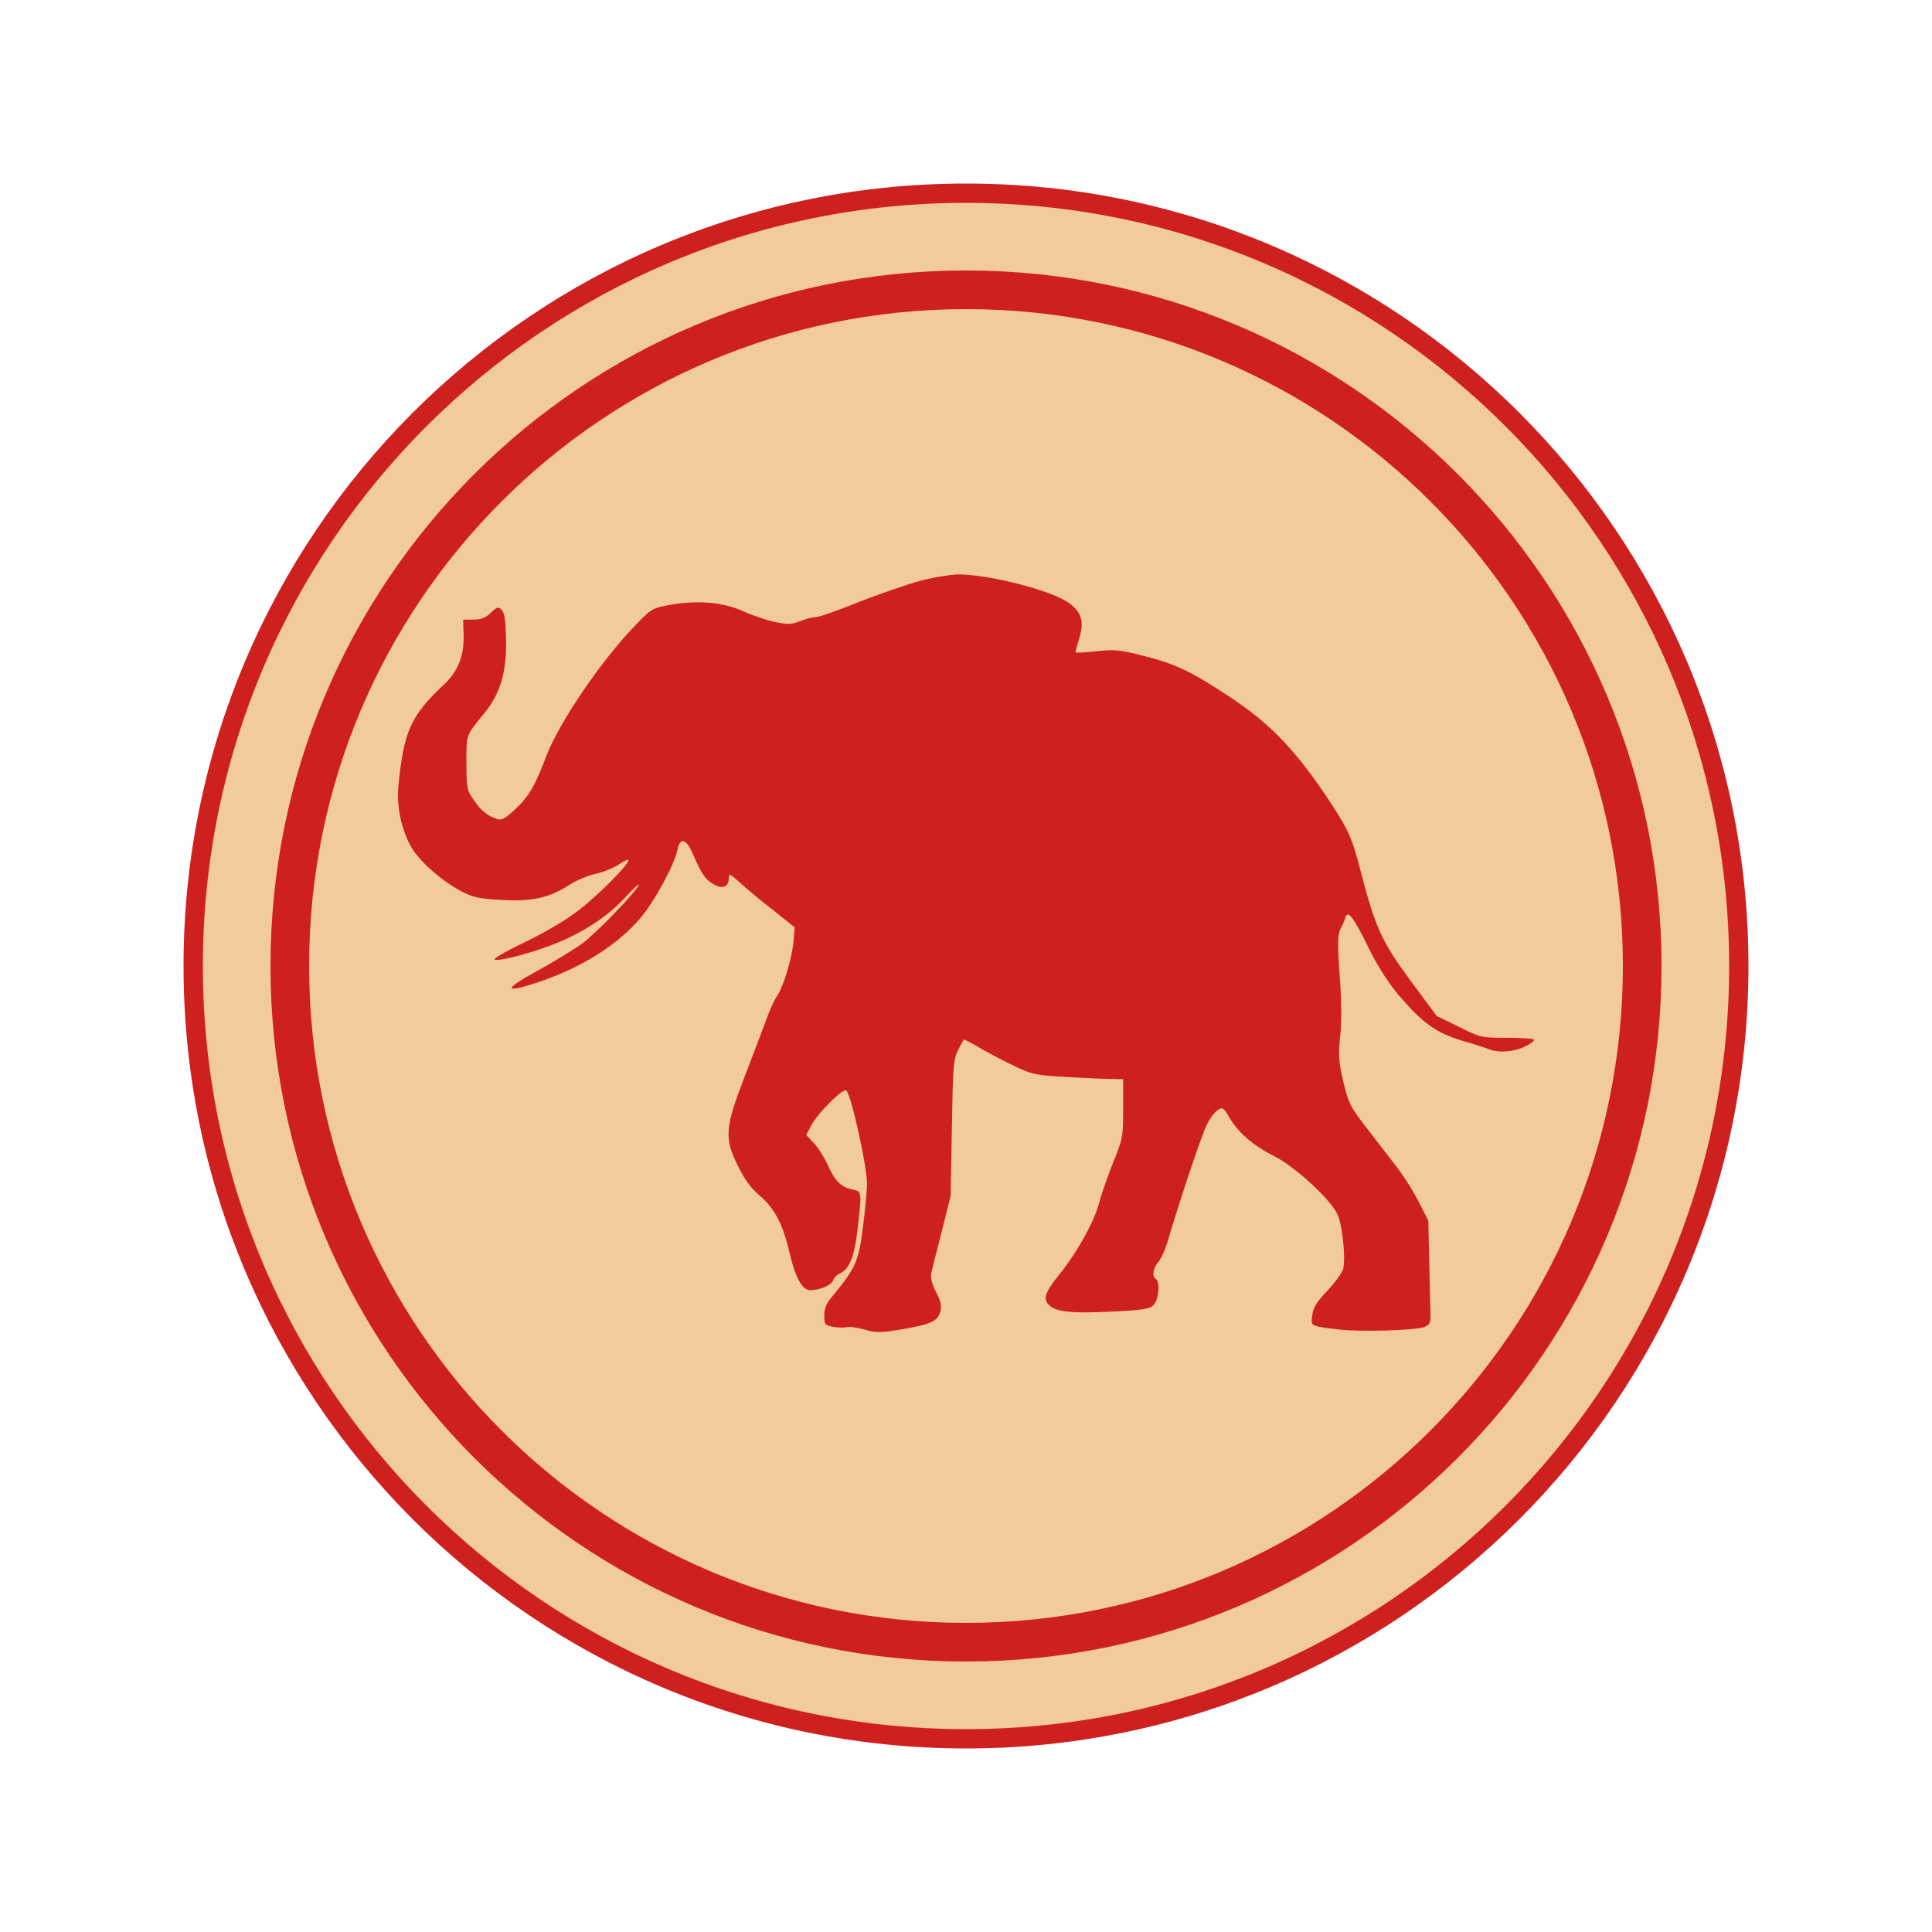
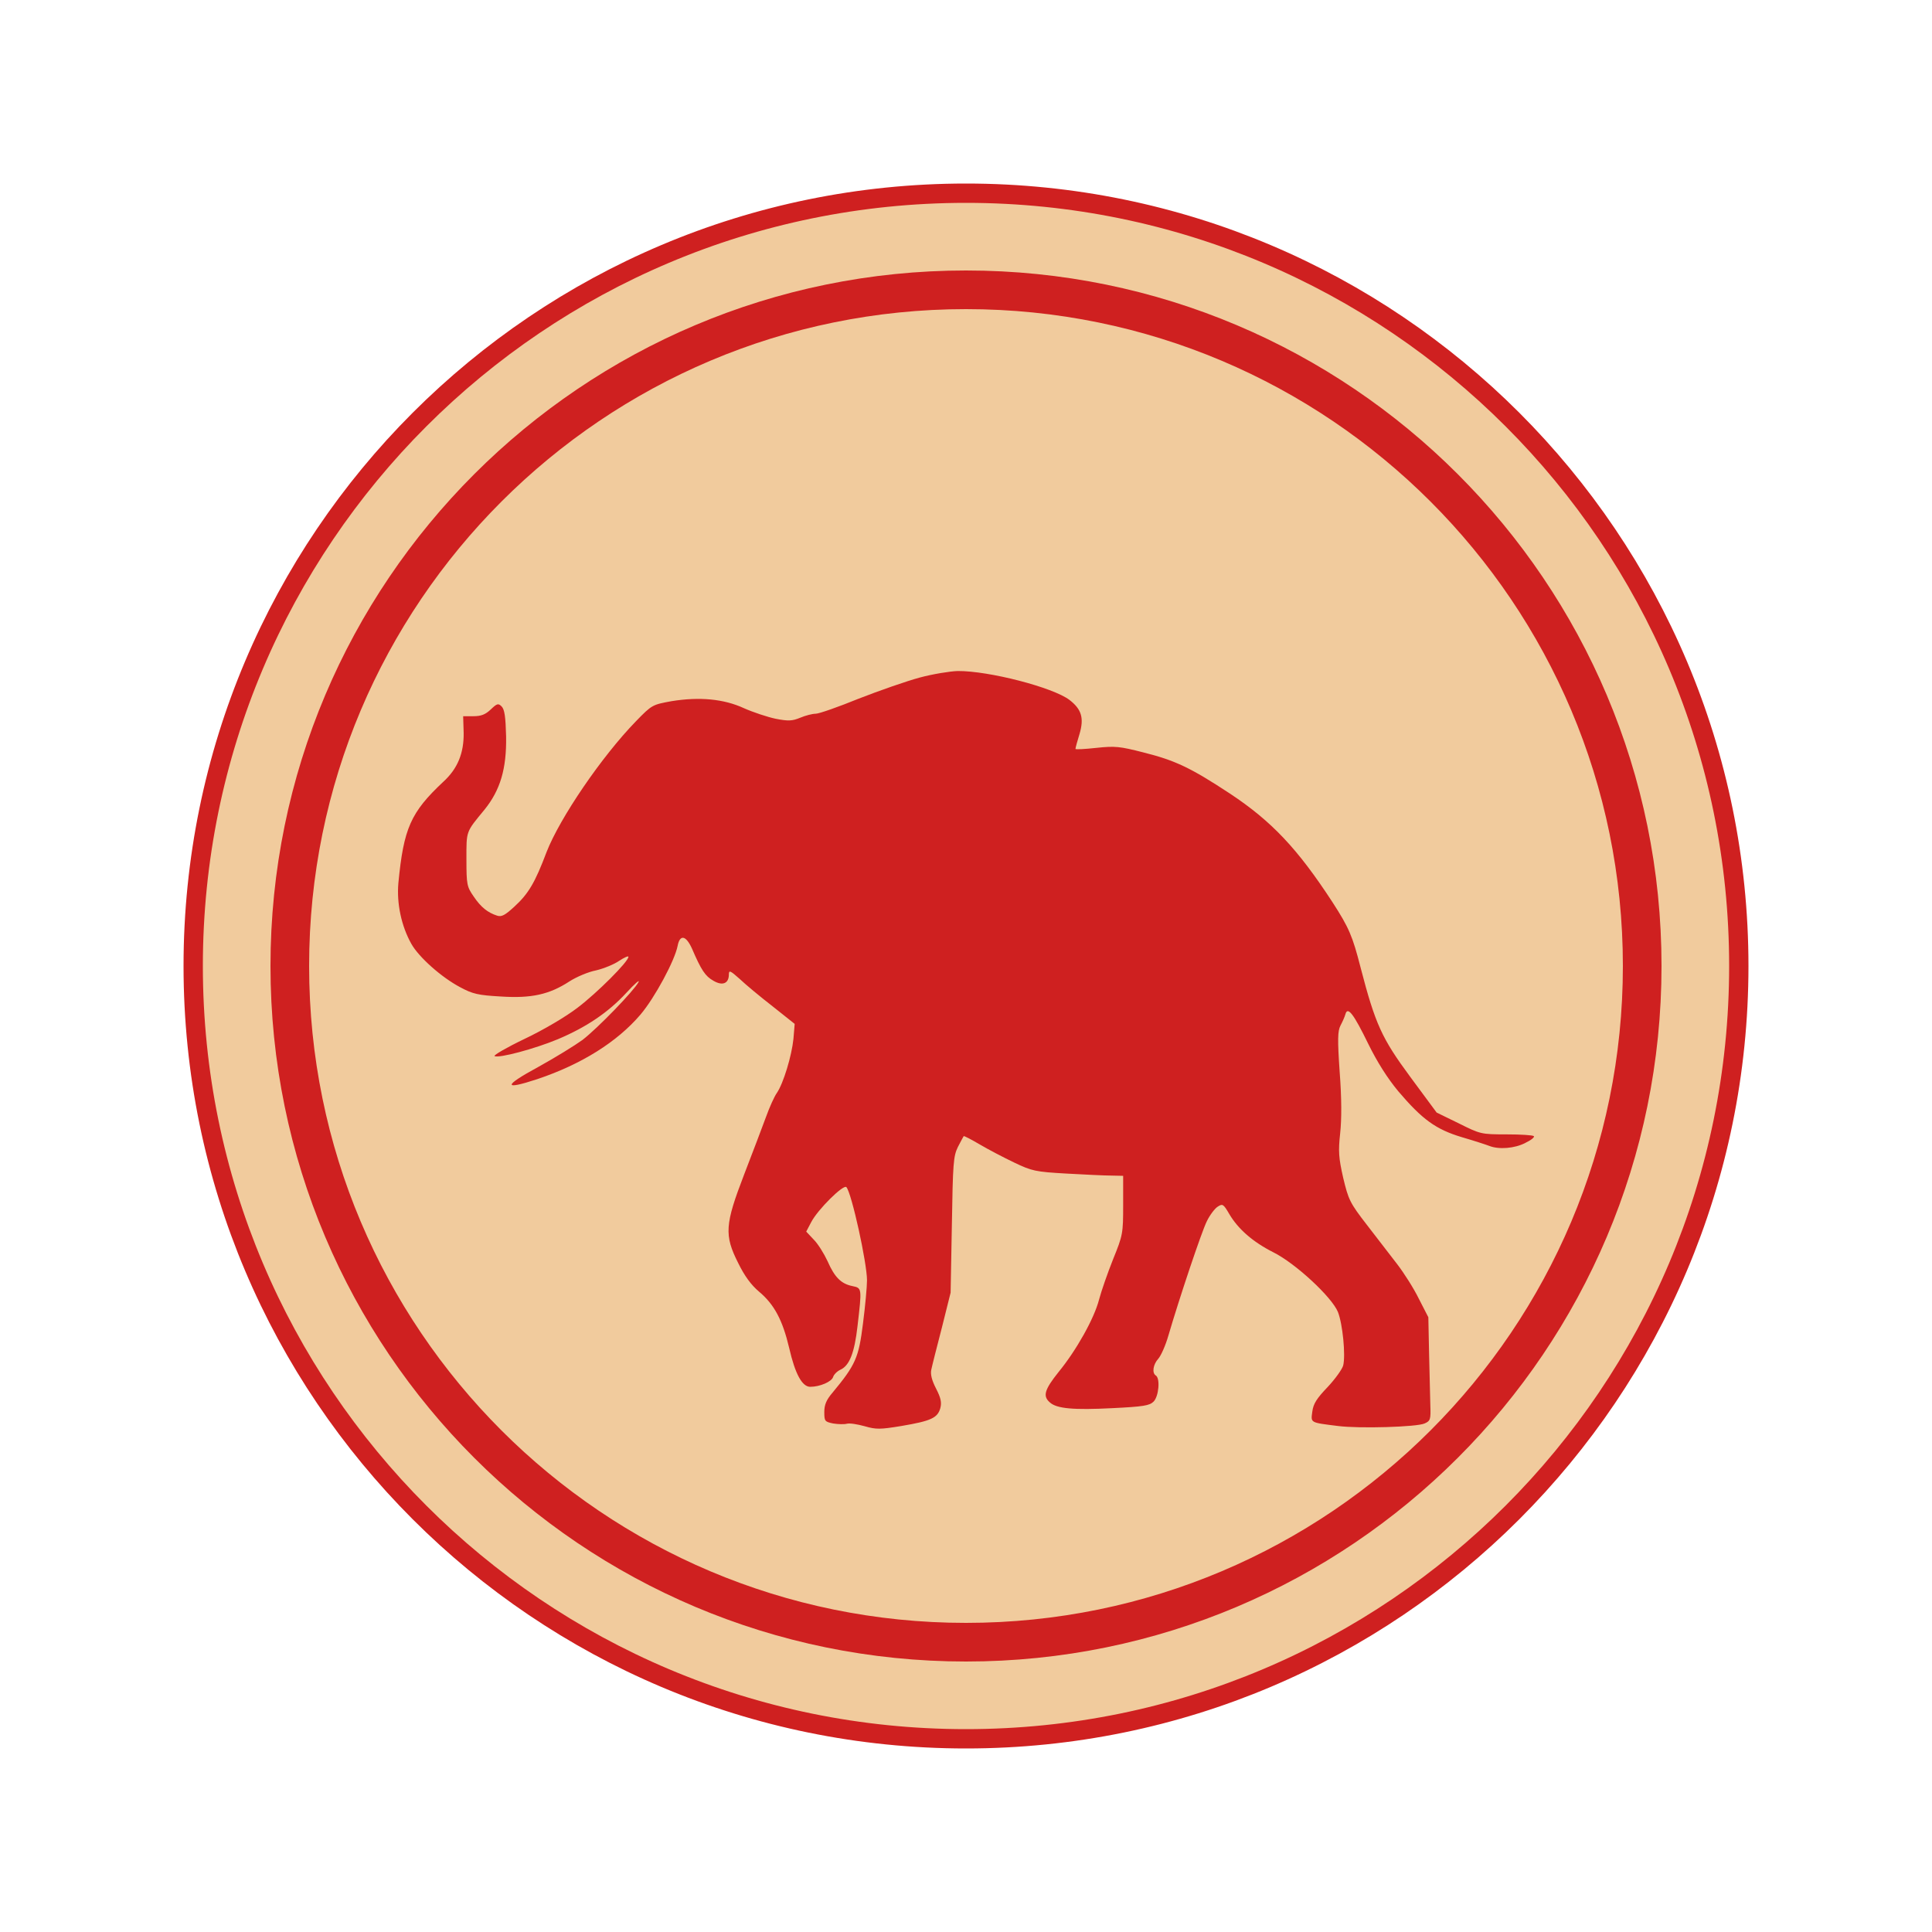
<svg viewBox="0 0 100 100">
  <circle cx="50" cy="50" r="40" fill="#f1cb9d" stroke="#cf2020" stroke-width="1" />
  <circle cx="50" cy="50" r="35" fill="#f1cb9d" stroke="#cf2020" stroke-width="2" />
-   <g transform="translate(20, 50) scale(0.006,-0.006)" fill="#cf2020">
+   <g transform="translate(20, 55) scale(0.006,-0.006)" fill="#cf2020">
    <path d="M4601.1,3321.7c-112.7-30.3-348.8-112.7-526.5-182c-175.5-71.5-342.3-130-370.5-130c-28.2,0-88.8-15.2-134.3-34.7c-69.3-28.2-101.8-30.3-212.3-8.7c-71.5,15.2-195,56.3-273,91c-173.3,80.2-383.5,99.7-624,60.7c-164.7-30.3-169-30.3-307.7-173.3c-296.8-305.5-656.5-834.2-771.3-1128.8c-99.7-264.3-156-359.7-279.5-472.3c-78-71.5-108.3-88.8-147.3-75.8c-80.2,26-138.7,71.5-201.5,164.7c-58.5,84.5-62.8,101.8-62.8,320.7c0,249.2-6.5,231.8,156,429c136.5,169,190.7,353.2,186.3,630.5c-4.3,169-13,234-39,260c-28.2,28.2-39,26-93.2-26c-45.5-43.3-82.3-58.5-149.5-58.5h-88.8l4.3-145.2c2.2-173.3-52-307.7-175.5-420.3c-281.7-264.3-342.3-400.8-387.8-875.3c-15.2-175.5,26-370.5,112.7-524.3c65-114.8,260-288.2,420.3-372.7c108.3-58.5,156-69.3,351-80.2c264.3-17.3,418.2,17.3,591.5,130c60.7,39,162.5,82.3,229.7,95.3c65,15.2,156,52,199.3,82.3c43.3,28.2,80.2,45.5,80.2,34.7c0-41.2-270.8-312-439.8-439.8c-101.8-78-296.8-192.8-457.2-268.7C1036.9,130.2,922.1,63,932.9,56.5c34.7-21.7,348.8,62.8,546,145.2c247,104,435.5,231.8,591.5,400.8c71.5,78,119.2,119.2,104,91c-39-73.7-351-396.5-483.2-498.3c-62.8-45.5-234-151.7-383.5-234c-299-162.5-303.3-201.5-6.5-104c381.3,127.8,689,320.7,890.5,556.8c123.5,145.2,296.8,468,320.7,593.7c19.5,99.7,71.5,91,123.5-23.8c80.2-186.3,114.8-238.3,184.2-277.3c80.2-47.7,134.3-23.8,134.3,54.2c0,39,13,32.5,93.2-39c49.8-47.7,177.7-153.8,283.8-236.2l190.7-151.7l-10.8-130c-15.2-147.3-86.7-383.5-143-465.8c-21.7-30.3-62.8-121.3-93.2-205.8c-30.3-82.3-114.8-305.5-188.5-496.2c-166.8-433.3-173.3-524.3-52-764.8c54.2-110.5,110.5-188.5,179.8-247c132.2-110.5,203.7-247,260-485.3c52-227.5,112.7-335.8,182-335.8c82.3,0,184.2,43.3,197.2,84.5c6.5,21.7,34.7,49.8,62.8,62.8c78,34.7,121.3,145.2,147.3,372.7c39,333.7,39,331.5-43.3,348.8c-97.5,19.5-153.8,75.8-214.5,214.5c-30.3,65-82.3,149.5-119.2,186.3l-65,69.3l43.3,82.3c56.3,108.3,279.5,329.3,303.3,301.2c45.5-52,177.7-654.3,177.7-803.8c0-54.2-15.2-221-34.7-372.6c-36.8-294.7-62.8-355.3-262.2-595.8c-54.2-62.9-71.5-106.2-71.5-166.8c0-80.2,4.3-84.5,75.8-99.7c41.2-6.5,95.3-8.7,119.2-2.2c23.8,6.5,91-4.3,153.8-21.7c97.5-28.2,132.2-28.2,316.3,2.2c255.7,43.3,312,69.3,335.8,153.8c13,49.8,4.3,88.8-36.8,169c-36.8,71.5-49.8,123.5-41.2,162.5c6.5,32.5,47.7,195,91,361.8l75.8,303.3l10.8,585c8.7,533,13,591.5,52,671.7c23.8,47.7,47.7,88.8,49.8,93.2s65-28.2,138.7-71.5c73.7-43.3,205.8-112.7,296.8-156c153.8-73.7,184.2-80.2,450.7-95.3c156-8.7,329.3-17.3,387.8-17.3l101.8-2.2v-251.3c0-244.8-2.2-260-86.7-468c-47.7-119.2-101.8-275.2-121.3-348.8c-41.2-160.3-192.8-433.3-348.8-624c-121.3-151.7-138.7-208-75.8-262.2c58.5-54.2,203.7-67.2,541.7-49.8c264.3,13,318.5,21.7,353.2,56.3c45.5,45.5,58.5,201.5,19.5,225.3c-34.7,21.7-23.8,95.3,21.7,145.2c21.7,23.8,62.8,114.8,86.7,199.3c93.2,318.5,286,894.8,331.5,985.8c26,54.2,69.3,110.5,93.2,125.7c43.3,28.2,49.9,23.8,101.8-65c75.8-127.8,201.5-238.3,377-327.2c192.8-95.3,507-387.8,559-515.7c41.2-104,67.2-372.7,45.5-461.5c-8.7-32.5-69.3-117-134.3-186.3c-93.2-97.5-123.5-143-132.2-212.3c-13-97.5-21.7-93.2,221-123.5c184.2-23.8,682.5-8.7,747.5,21.7c49.8,21.7,54.2,34.7,49.8,153.8c-2.2,71.5-6.5,273-10.8,446.3l-6.5,316.3l-82.3,160.3c-43.3,88.8-127.8,221-184.2,294.7c-56.3,73.7-173.3,225.3-262.2,340.1c-149.5,192.8-160.3,218.8-205.8,407.4c-39,173.3-43.3,227.5-26,385.7c13,119.2,13,303.3-4.3,526.5c-19.5,283.8-17.3,353.2,6.5,400.8c17.3,32.5,36.8,75.8,43.3,99.7c19.5,69.3,71.5,0,197.2-257.8c78-158.2,164.7-294.7,257.9-407.3c208-244.9,325-329.3,548.2-396.5c104-30.3,210.2-65,238.3-75.8c82.3-32.5,218.8-21.7,309.8,26c49.9,23.8,82.4,49.8,73.7,58.5c-8.7,8.7-114.8,15.2-236.2,15.2c-218.8,0-225.3,2.2-411.7,95.3L9060.1-431l-227.5,307.7c-244.8,331.5-301.2,452.8-429,944.7c-69.3,270.8-99.7,342.3-242.7,563.3c-301.2,461.5-524.3,697.7-884,936c-335.8,221-470.2,286-747.5,355.3c-203.7,52-242.7,56.3-405.2,39c-99.7-10.8-179.8-15.2-179.8-8.7c0,8.7,15.2,65,34.7,127.8c41.2,138.7,17.3,214.5-86.7,294.7c-143,108.3-695.5,251.3-964.2,249.2C4861.1,3375.8,4713.8,3352,4601.1,3321.7z" />
  </g>
</svg>
